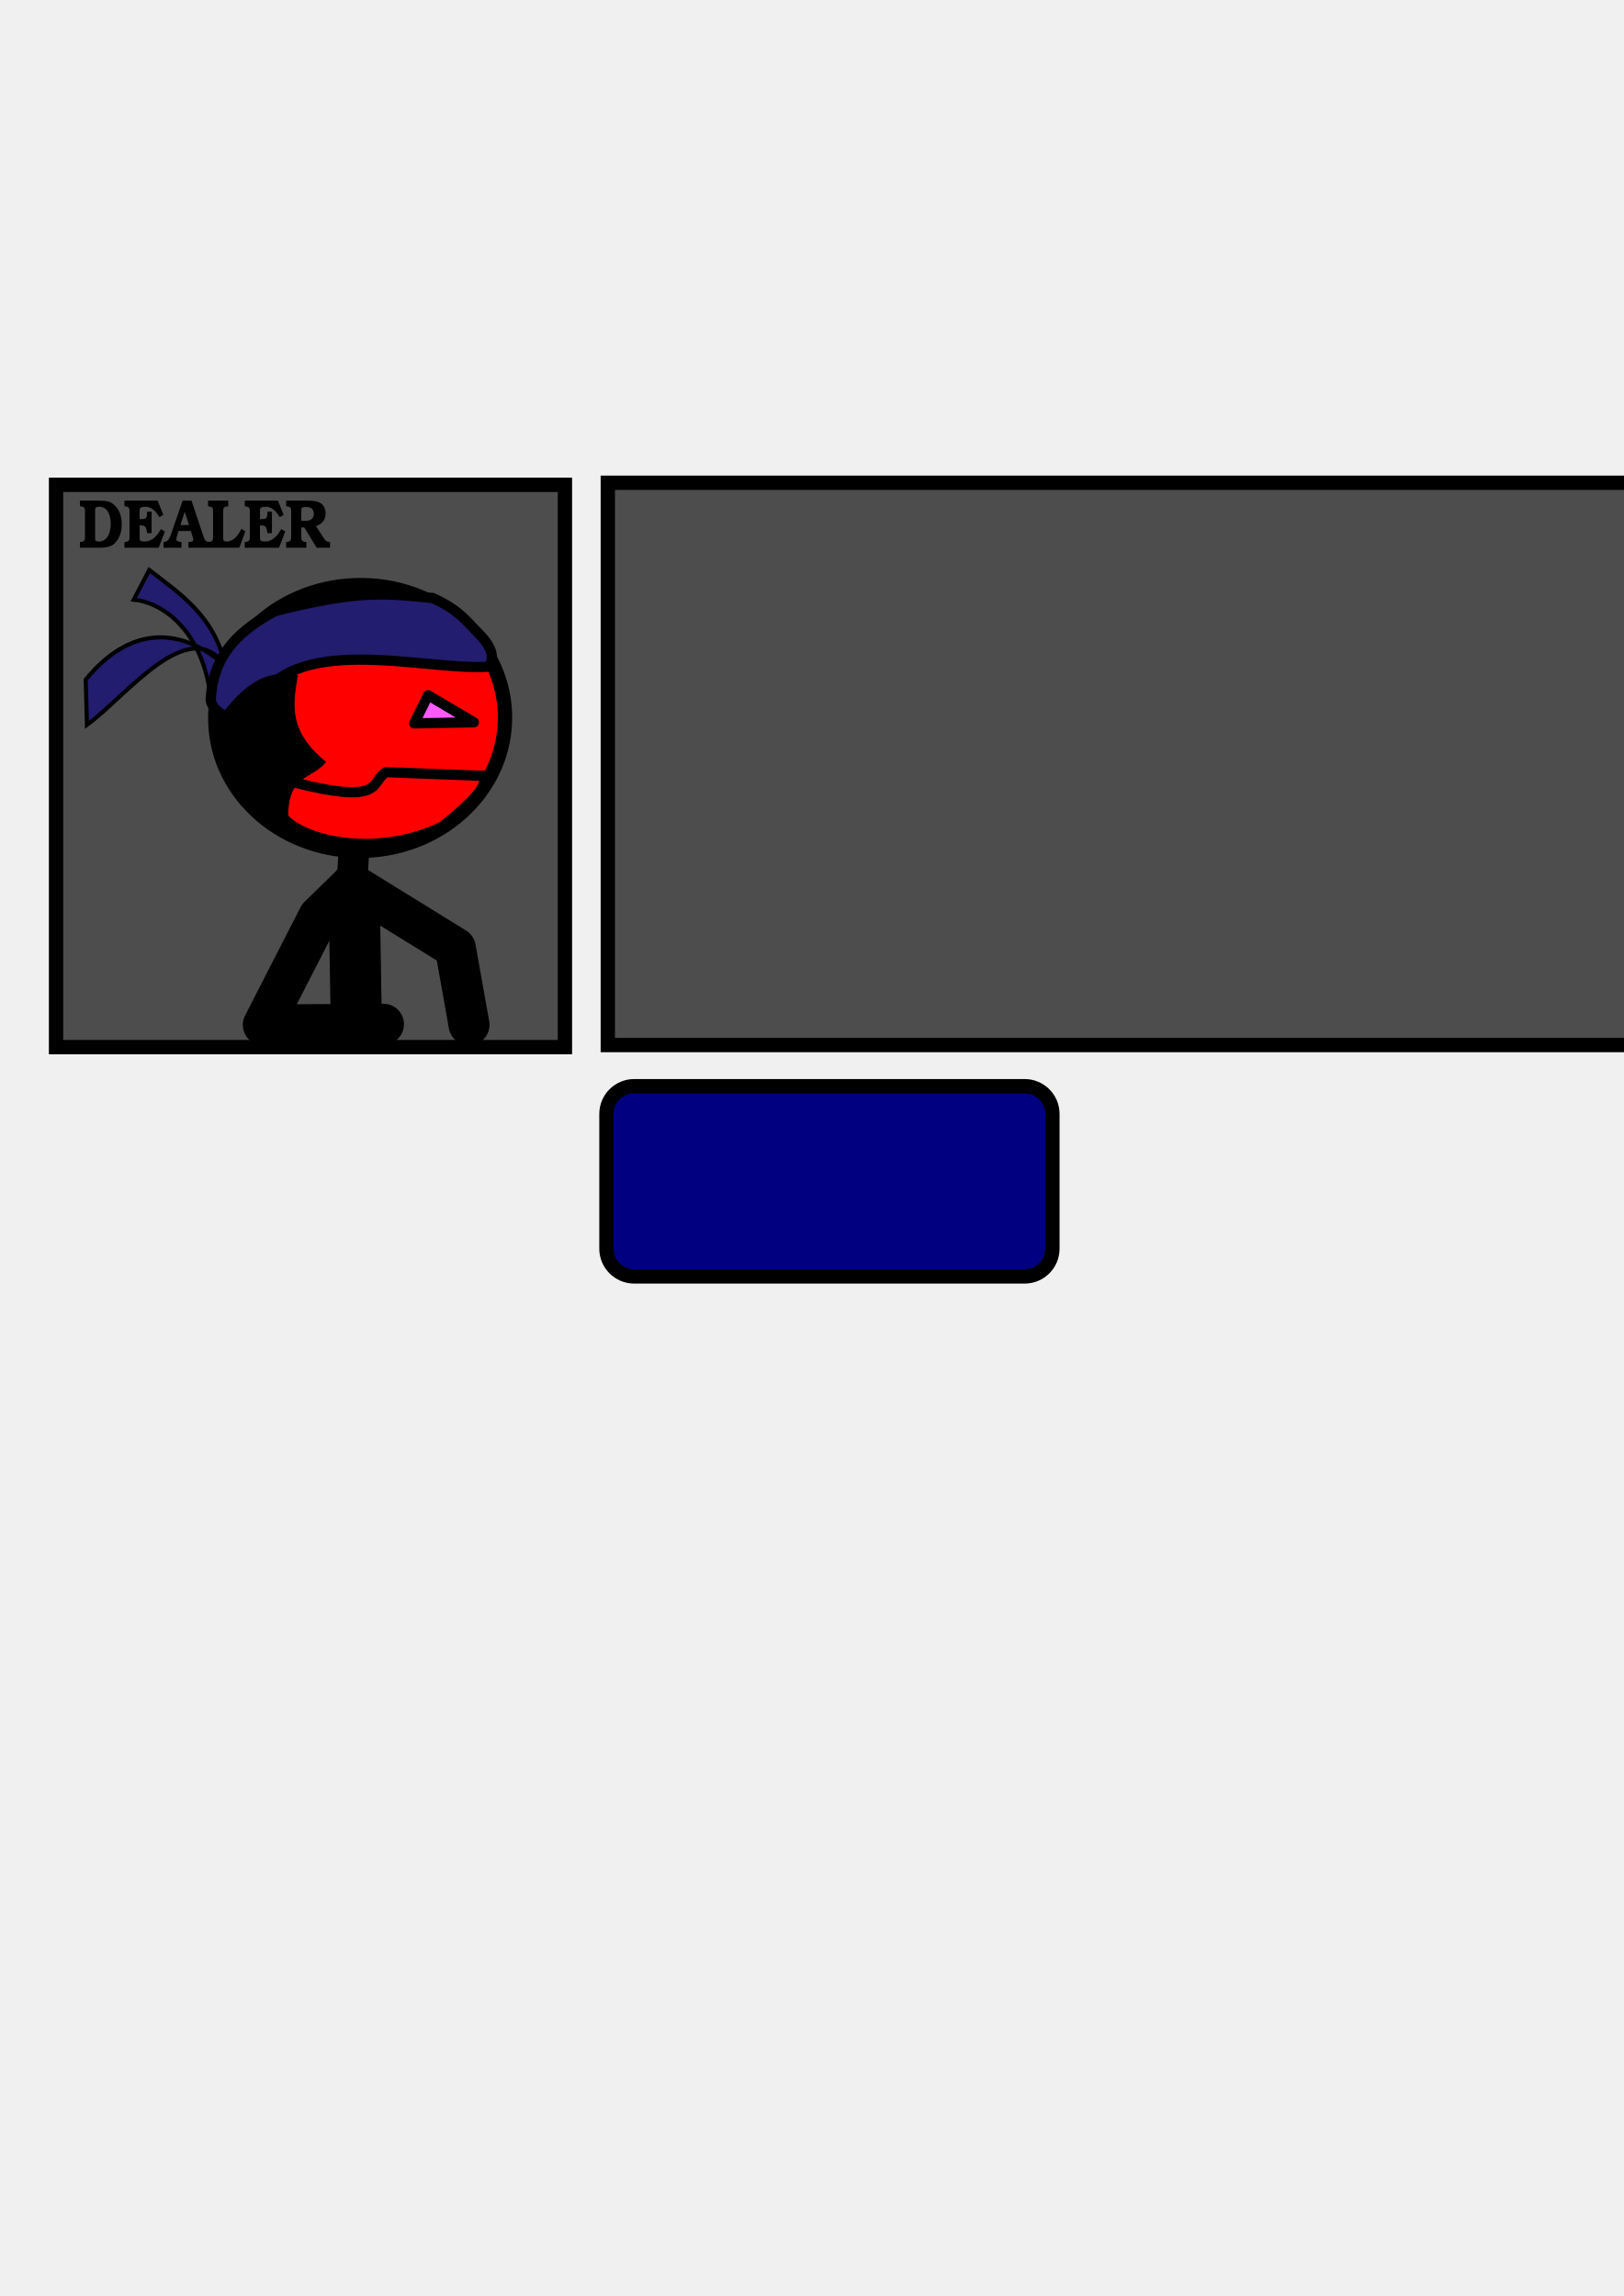
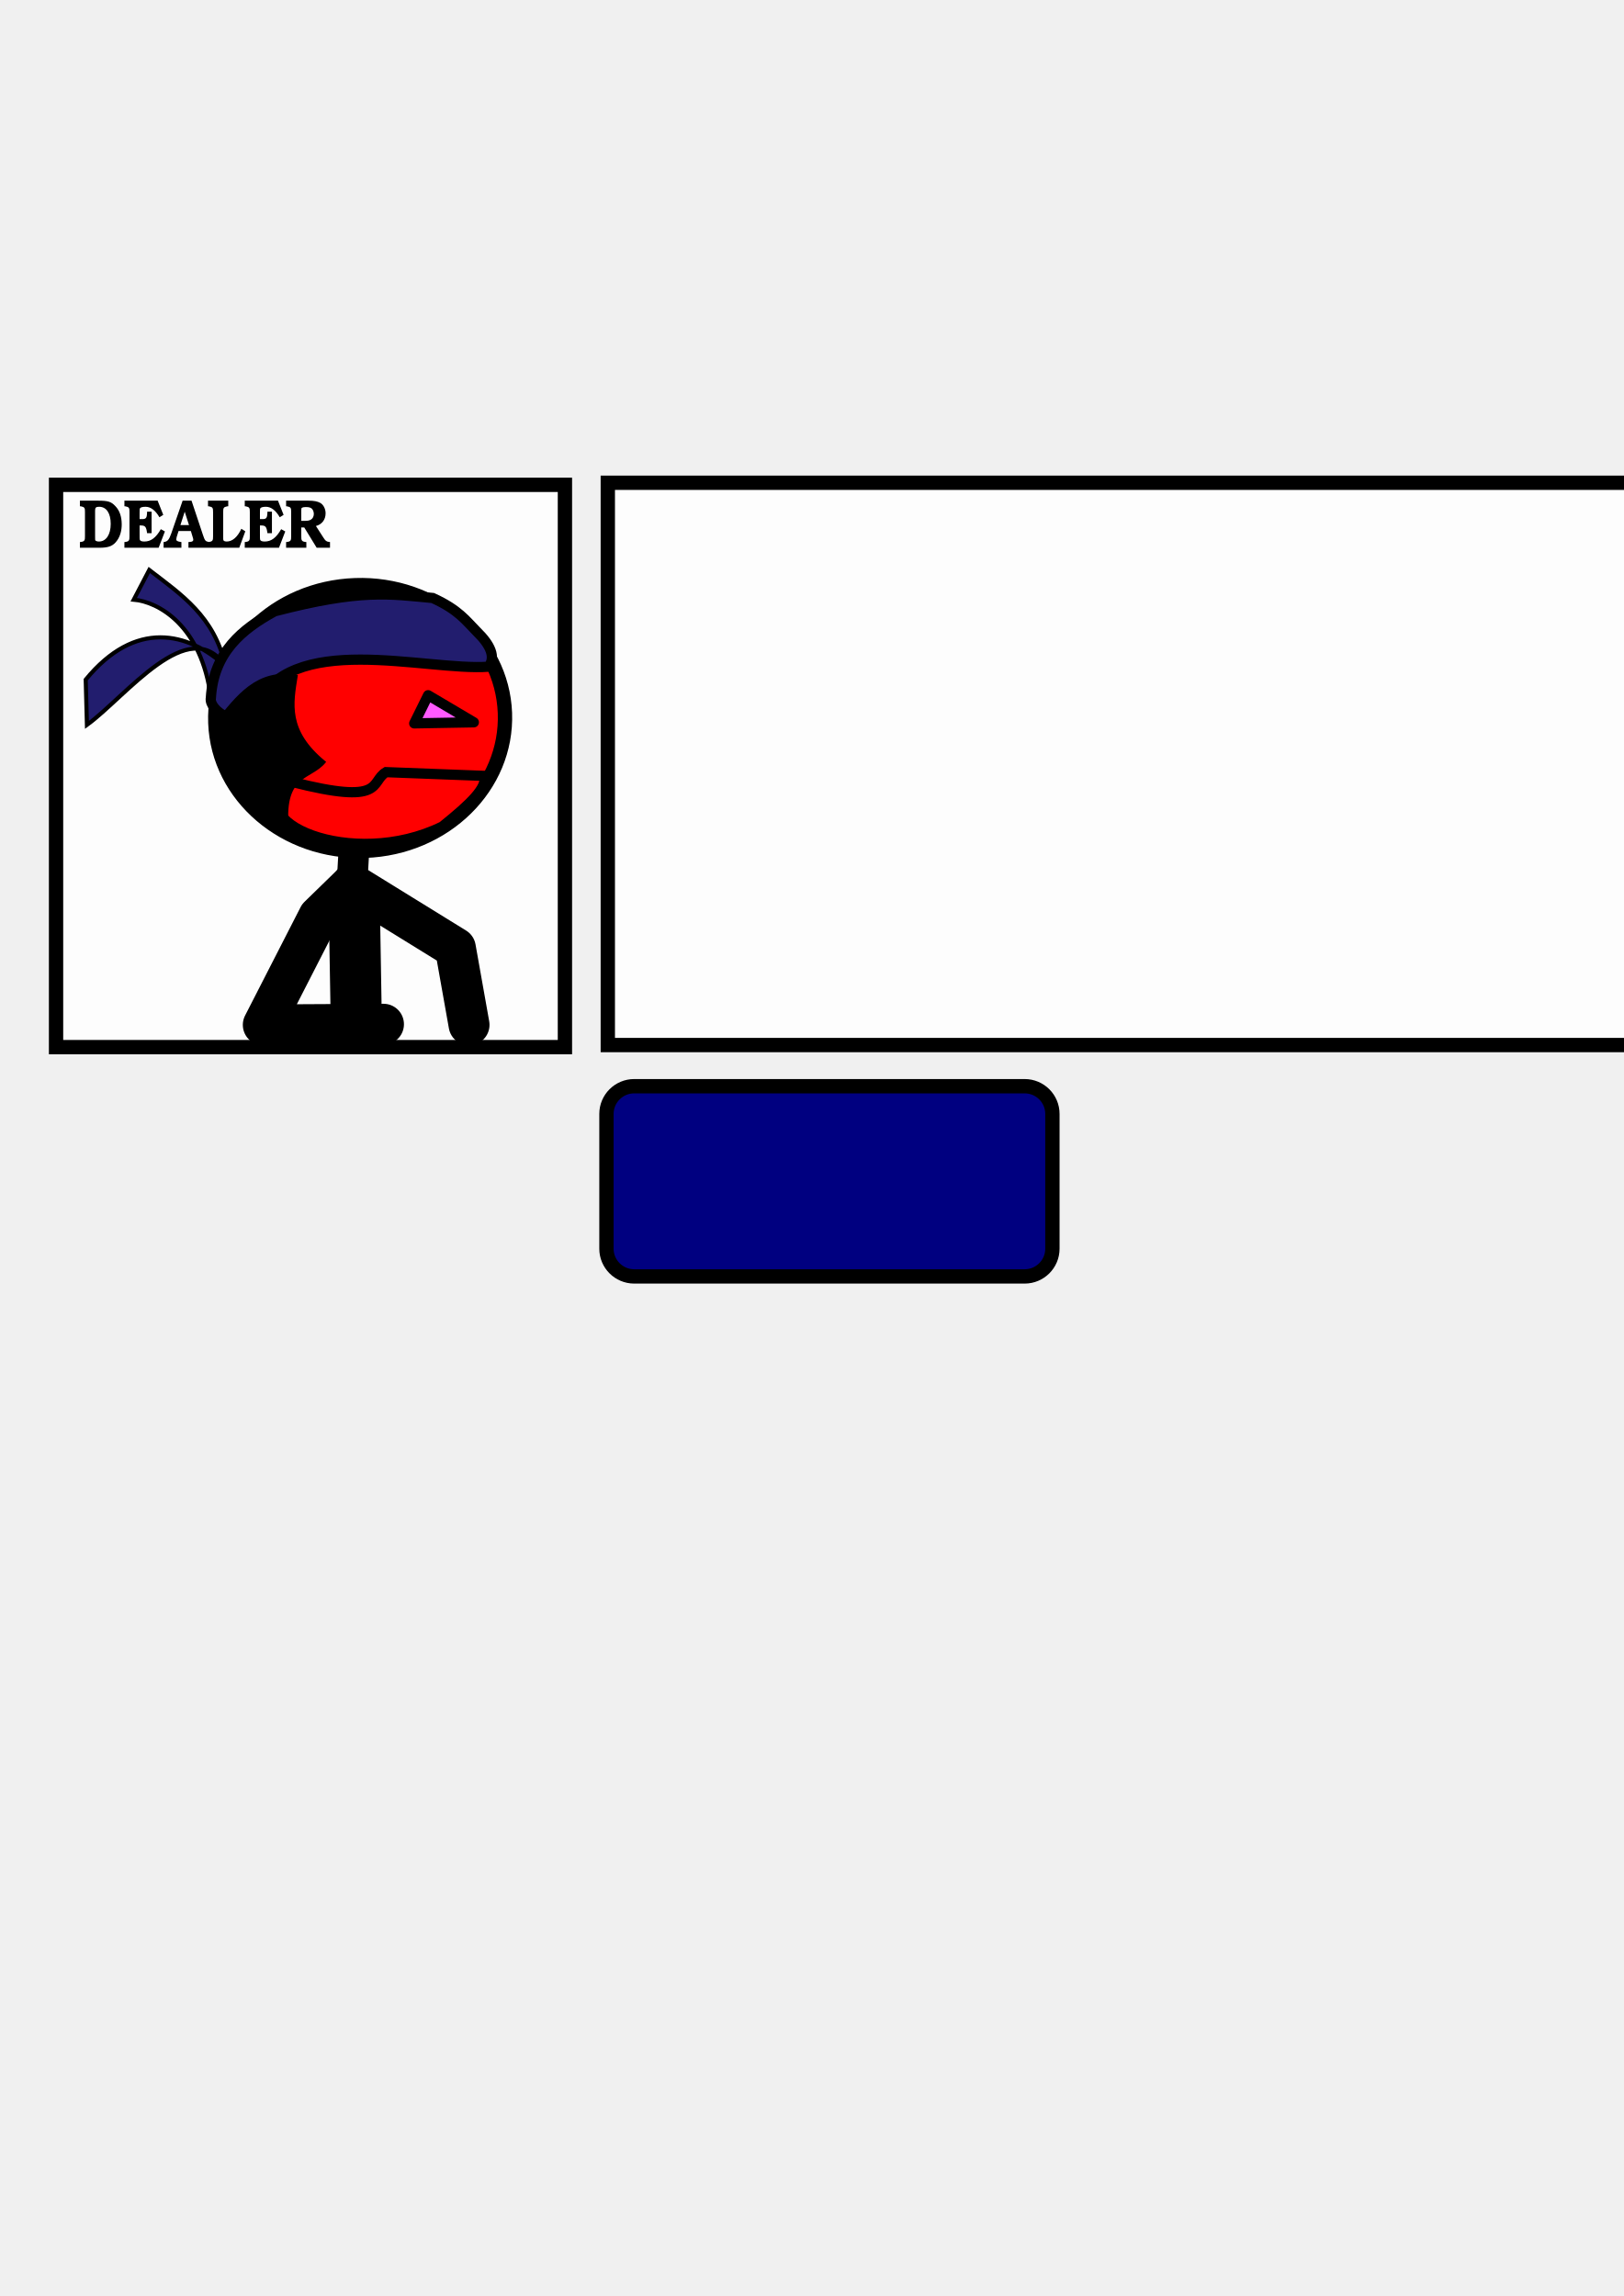
<svg xmlns="http://www.w3.org/2000/svg" width="793.701" height="1122.52" viewBox="0 0 210 297" version="1.1" id="svg11357">
  <defs id="defs11351" />
  <g id="layer1" style="display:inline">
    <g id="g1484">
-       <g id="g1393" transform="translate(98.2637,-159.5545)">
-         <rect style="opacity:1;fill:#4d4d4d;fill-opacity:1;fill-rule:nonzero;stroke:#000000;stroke-width:1.852;stroke-linecap:butt;stroke-linejoin:miter;stroke-miterlimit:4;stroke-dasharray:none;stroke-opacity:1;paint-order:normal" id="rect1232" width="65.815" height="72.735" x="-91.015" y="222.27" />
-         <path style="display:inline;fill:none;stroke:#000000;stroke-width:3.969;stroke-linecap:round;stroke-linejoin:miter;stroke-miterlimit:4;stroke-dasharray:none;stroke-opacity:1" d="m -52.74,273.921 0.317,-5.612" id="path1234" />
-         <path style="display:inline;fill:none;stroke:#000000;stroke-width:5.292;stroke-linecap:round;stroke-linejoin:round;stroke-miterlimit:4;stroke-dasharray:none;stroke-opacity:1;paint-order:normal" d="m -52.74,273.921 -4.292,4.18 -7.181,14.027 15.547,-0.084" id="path1236" />
-         <path style="display:inline;fill:none;stroke:#000000;stroke-width:5.292;stroke-linecap:round;stroke-linejoin:round;stroke-miterlimit:4;stroke-dasharray:none;stroke-opacity:1" d="m -52.74,273.921 7.03,4.342 6.34,3.916 1.77,9.945" id="path1238" />
-         <path style="display:inline;fill:#83c600;fill-opacity:1;fill-rule:nonzero;stroke:#000000;stroke-width:6.615;stroke-linecap:butt;stroke-linejoin:miter;stroke-miterlimit:4;stroke-dasharray:none;stroke-dashoffset:0;stroke-opacity:1" d="m -52.438,276.612 0.32,18.997 v 0" id="path1240" />
-         <path style="display:inline;fill:none;stroke:#000000;stroke-width:0.044px;stroke-linecap:butt;stroke-linejoin:miter;stroke-opacity:1" d="M -47.594,277.274 Z" id="path1242" />
-         <path style="display:inline;fill:none;stroke:#000000;stroke-width:0.044px;stroke-linecap:butt;stroke-linejoin:miter;stroke-opacity:1" d="m -47.594,277.274 c 0,0 0,0 0,0 z" id="path1244" />
-         <path id="path1246" d="m -80.965,237.125 c 3.149,0.27 8.788,3.311 9.976,12.703 l 1.888,-4.101 c -4.827,-4.432 -11.659,-6.086 -18.077,1.743 l 0.158,5.854 c 5.035,-3.645 13.244,-14.584 17.918,-7.597 v 0 c -1.437,-6.455 -5.721,-9.259 -9.858,-12.443 z" style="fill:#221d6e;fill-opacity:1;stroke:#000000;stroke-width:0.529;stroke-linecap:butt;stroke-linejoin:miter;stroke-miterlimit:4;stroke-dasharray:none;stroke-opacity:1" />
-         <path id="path1248" d="m -65.705,242.691 30.64,3.106 z" style="display:inline;fill:#ff912a;fill-opacity:1;stroke:#000000;stroke-width:0.908;stroke-linecap:butt;stroke-linejoin:miter;stroke-miterlimit:4;stroke-dasharray:none;stroke-opacity:1;paint-order:markers fill stroke" />
-         <path id="path1250" d="m -37.788,262.205 -3.761,1.286 -5.676,-1.207" style="display:inline;fill:#ff912a;fill-opacity:1;stroke:#000000;stroke-width:0.454;stroke-linecap:butt;stroke-linejoin:miter;stroke-miterlimit:4;stroke-dasharray:none;stroke-opacity:1" />
-         <path style="display:inline;fill:none;stroke:#000000;stroke-width:0.265px;stroke-linecap:butt;stroke-linejoin:miter;stroke-opacity:1" d="M -65.705,242.691 Z" id="path1252" />
-         <ellipse transform="matrix(0.9994018,-0.03458351,0.03738187,0.9993011,0,0)" cx="-61.087" cy="250.492" rx="18.738" ry="17.19" style="opacity:1;fill:#ff0000;fill-opacity:1;fill-rule:evenodd;stroke:#000000;stroke-width:1.852;stroke-linejoin:round;stroke-miterlimit:4;stroke-dasharray:none;stroke-opacity:1;paint-order:normal" id="ellipse1254" />
-         <path style="fill:#ff5aff;fill-opacity:1;stroke:#000000;stroke-width:1.323;stroke-linecap:butt;stroke-linejoin:round;stroke-miterlimit:4;stroke-dasharray:none;stroke-opacity:1" d="m -42.895,249.485 -1.797,3.641 7.711,-0.138 z" id="path1256" />
-         <path id="path1258" d="m -62.752,238.635 c 11.229,-2.924 14.86,-2.244 20.455,-1.725 3.386,1.544 4.3,2.937 5.718,4.361 1.788,1.747 2.44,3.283 1.514,4.527 -8.228,0.595 -25.964,-4.865 -30.254,5.477 -0.752,1.813 -2.471,1.511 -3.677,0.983 -1.217,-0.533 -2.153,-1.602 -1.994,-2.429 0.35,-5.901 4.048,-8.903 8.237,-11.193 z" style="fill:#221d6e;fill-opacity:1;stroke:#000000;stroke-width:1.323;stroke-linecap:butt;stroke-linejoin:miter;stroke-miterlimit:4;stroke-dasharray:none;stroke-opacity:1" />
-         <path id="path1260" d="m -35.584,259.922 -12.751,-0.487 c -2.132,1.265 -0.022,4.383 -12.241,1.242 -7.128,5.037 7.839,11.549 19.536,5.785 3.746,-3.013 5.736,-4.98 5.457,-6.539 z" style="fill:#ff0000;stroke:#000000;stroke-width:1.323;stroke-linecap:butt;stroke-linejoin:miter;stroke-miterlimit:4;stroke-dasharray:none;stroke-opacity:1" />
-         <path id="path1262" d="m -59.891,246.989 c -0.562,3.554 -1.317,7.091 3.627,11.142 -1.862,2.258 -5.309,1.448 -4.811,8.273 -2.321,-0.348 -2.265,-0.532 -3.359,-1.425 -3.175,-2.591 -6.455,-5.954 -5.884,-11.937 2.708,-3.396 5.325,-6.955 10.427,-6.053 z" style="fill:#000000;fill-opacity:1;stroke:#000000;stroke-width:0.265px;stroke-linecap:butt;stroke-linejoin:miter;stroke-opacity:1" />
-         <text xml:space="preserve" style="font-style:normal;font-weight:normal;font-size:61.158px;line-height:1.25;font-family:sans-serif;letter-spacing:0px;word-spacing:0px;fill:#000000;fill-opacity:1;stroke:none;stroke-width:0.265" x="-96.7" y="209.846" id="text1272" transform="scale(0.9107467,1.098)">
-           <tspan id="tspan1270" x="-96.7" y="209.846" style="font-style:normal;font-variant:normal;font-weight:bold;font-stretch:normal;font-size:8.154px;font-family:'Bookman Old Style';-inkscape-font-specification:'Bookman Old Style';fill:#000000;fill-opacity:1;stroke-width:0.265">DEALER</tspan>
-         </text>
-       </g>
-       <rect style="opacity:1;fill:#4d4d4d;fill-opacity:1;fill-rule:nonzero;stroke:#000000;stroke-width:1.852;stroke-linecap:butt;stroke-linejoin:miter;stroke-miterlimit:4;stroke-dasharray:none;stroke-opacity:1;paint-order:normal" id="rect1373" width="143.669" height="72.735" x="78.61" y="62.448" />
+       <rect y="62.716" x="7.249" height="72.735" width="65.815" id="rect1232" style="opacity:1;fill:#ffffff;fill-opacity:0.882;fill-rule:nonzero;stroke:#000000;stroke-width:1.852;stroke-linecap:butt;stroke-linejoin:miter;stroke-miterlimit:4;stroke-dasharray:none;stroke-opacity:1;paint-order:normal" />
+       <path id="path1234" d="m 45.524,114.367 0.317,-5.612" style="display:inline;fill:none;stroke:#000000;stroke-width:3.969;stroke-linecap:round;stroke-linejoin:miter;stroke-miterlimit:4;stroke-dasharray:none;stroke-opacity:1" />
+       <path id="path1236" d="m 45.524,114.367 -4.292,4.18 -7.181,14.027 15.547,-0.084" style="display:inline;fill:none;stroke:#000000;stroke-width:5.292;stroke-linecap:round;stroke-linejoin:round;stroke-miterlimit:4;stroke-dasharray:none;stroke-opacity:1;paint-order:normal" />
+       <path id="path1238" d="m 45.524,114.367 7.03,4.342 6.34,3.916 1.77,9.945" style="display:inline;fill:none;stroke:#000000;stroke-width:5.292;stroke-linecap:round;stroke-linejoin:round;stroke-miterlimit:4;stroke-dasharray:none;stroke-opacity:1" />
+       <path id="path1240" d="m 45.825,117.058 0.32,18.997 v 0" style="display:inline;fill:#83c600;fill-opacity:1;fill-rule:nonzero;stroke:#000000;stroke-width:6.615;stroke-linecap:butt;stroke-linejoin:miter;stroke-miterlimit:4;stroke-dasharray:none;stroke-dashoffset:0;stroke-opacity:1" />
+       <path id="path1242" d="M 50.67,117.72 Z" style="display:inline;fill:none;stroke:#000000;stroke-width:0.044px;stroke-linecap:butt;stroke-linejoin:miter;stroke-opacity:1" />
+       <path id="path1244" d="m 50.67,117.72 c 0,0 0,0 0,0 z" style="display:inline;fill:none;stroke:#000000;stroke-width:0.044px;stroke-linecap:butt;stroke-linejoin:miter;stroke-opacity:1" />
+       <path style="fill:#221d6e;fill-opacity:1;stroke:#000000;stroke-width:0.529;stroke-linecap:butt;stroke-linejoin:miter;stroke-miterlimit:4;stroke-dasharray:none;stroke-opacity:1" d="m 17.298,77.57 c 3.149,0.27 8.788,3.311 9.976,12.703 l 1.888,-4.101 c -4.827,-4.432 -11.659,-6.086 -18.077,1.743 l 0.158,5.854 c 5.035,-3.645 13.244,-14.584 17.918,-7.597 v 0 c -1.437,-6.455 -5.721,-9.259 -9.858,-12.443 z" id="path1246" />
+       <path style="display:inline;fill:#ff912a;fill-opacity:1;stroke:#000000;stroke-width:0.908;stroke-linecap:butt;stroke-linejoin:miter;stroke-miterlimit:4;stroke-dasharray:none;stroke-opacity:1;paint-order:markers fill stroke" d="m 32.559,83.136 30.64,3.106 z" id="path1248" />
+       <path style="display:inline;fill:#ff912a;fill-opacity:1;stroke:#000000;stroke-width:0.454;stroke-linecap:butt;stroke-linejoin:miter;stroke-miterlimit:4;stroke-dasharray:none;stroke-opacity:1" d="m 60.476,102.65 -3.761,1.286 -5.676,-1.207" id="path1250" />
+       <path id="path1252" d="M 32.559,83.136 Z" style="display:inline;fill:none;stroke:#000000;stroke-width:0.265px;stroke-linecap:butt;stroke-linejoin:miter;stroke-opacity:1" />
+       <ellipse id="ellipse1254" style="opacity:1;fill:#ff0000;fill-opacity:1;fill-rule:evenodd;stroke:#000000;stroke-width:1.852;stroke-linejoin:round;stroke-miterlimit:4;stroke-dasharray:none;stroke-opacity:1;paint-order:normal" ry="17.19" rx="18.738" cy="94.431" cx="43.073" transform="matrix(0.9994018,-0.03458351,0.03738187,0.9993011,0,0)" />
+       <path id="path1256" d="m 55.369,89.931 -1.797,3.641 7.711,-0.138 z" style="fill:#ff5aff;fill-opacity:1;stroke:#000000;stroke-width:1.323;stroke-linecap:butt;stroke-linejoin:round;stroke-miterlimit:4;stroke-dasharray:none;stroke-opacity:1" />
+       <path style="fill:#221d6e;fill-opacity:1;stroke:#000000;stroke-width:1.323;stroke-linecap:butt;stroke-linejoin:miter;stroke-miterlimit:4;stroke-dasharray:none;stroke-opacity:1" d="m 35.511,79.08 c 11.229,-2.924 14.86,-2.244 20.455,-1.725 3.386,1.544 4.3,2.937 5.718,4.361 1.788,1.747 2.44,3.283 1.514,4.527 -8.228,0.595 -25.964,-4.865 -30.254,5.477 -0.752,1.813 -2.471,1.511 -3.677,0.983 -1.217,-0.533 -2.153,-1.602 -1.994,-2.429 0.35,-5.901 4.048,-8.903 8.237,-11.193 z" id="path1258" />
+       <path style="fill:#ff0000;stroke:#000000;stroke-width:1.323;stroke-linecap:butt;stroke-linejoin:miter;stroke-miterlimit:4;stroke-dasharray:none;stroke-opacity:1" d="M 62.68,100.367 49.929,99.88 c -2.132,1.265 -0.022,4.383 -12.241,1.242 -7.128,5.037 7.839,11.549 19.536,5.785 3.746,-3.013 5.736,-4.98 5.457,-6.539 z" id="path1260" />
+       <path style="fill:#000000;fill-opacity:1;stroke:#000000;stroke-width:0.265px;stroke-linecap:butt;stroke-linejoin:miter;stroke-opacity:1" d="m 38.372,87.434 c -0.562,3.554 -1.317,7.091 3.627,11.142 -1.862,2.258 -5.309,1.448 -4.811,8.273 -2.321,-0.348 -2.265,-0.532 -3.359,-1.425 -3.175,-2.591 -6.455,-5.954 -5.884,-11.937 2.708,-3.396 5.325,-6.955 10.427,-6.053 z" id="path1262" />
+       <text transform="scale(0.9107467,1.098)" id="text1272" y="64.532" x="11.193" style="font-style:normal;font-weight:normal;font-size:61.158px;line-height:1.25;font-family:sans-serif;letter-spacing:0px;word-spacing:0px;fill:#000000;fill-opacity:1;stroke:none;stroke-width:0.265" xml:space="preserve">
+         <tspan style="font-style:normal;font-variant:normal;font-weight:bold;font-stretch:normal;font-size:8.154px;font-family:'Bookman Old Style';-inkscape-font-specification:'Bookman Old Style';fill:#000000;fill-opacity:1;stroke-width:0.265" y="64.532" x="11.193" id="tspan1270">DEALER</tspan>
+       </text>
+       <rect style="opacity:1;fill:#ffffff;fill-opacity:0.882;fill-rule:nonzero;stroke:#000000;stroke-width:1.852;stroke-linecap:butt;stroke-linejoin:miter;stroke-miterlimit:4;stroke-dasharray:none;stroke-opacity:1;paint-order:normal" id="rect1373" width="143.669" height="72.735" x="78.61" y="62.448" />
      <rect style="display:inline;opacity:1;fill:#000080;fill-opacity:1;fill-rule:nonzero;stroke:#000000;stroke-width:1.852;stroke-linecap:round;stroke-linejoin:round;stroke-miterlimit:4;stroke-dasharray:none;stroke-opacity:1;paint-order:normal" id="rect1373-1" width="57.679" height="24.606" x="78.434" y="140.506" ry="3.591" />
    </g>
  </g>
  <g id="layer10" style="display:none">
    <rect style="opacity:1;vector-effect:none;fill:none;fill-opacity:1;fill-rule:evenodd;stroke:#000000;stroke-width:0.334;stroke-linecap:butt;stroke-linejoin:round;stroke-miterlimit:4;stroke-dasharray:none;stroke-dashoffset:0;stroke-opacity:1" id="rect12625" width="39.354" height="52.583" x="-200.418" y="-132.468" ry="0.288" />
    <rect style="display:inline;opacity:1;vector-effect:none;fill:none;fill-opacity:1;fill-rule:evenodd;stroke:#000000;stroke-width:0.334;stroke-linecap:butt;stroke-linejoin:round;stroke-miterlimit:4;stroke-dasharray:none;stroke-dashoffset:0;stroke-opacity:1" id="rect12625-8" width="39.354" height="52.583" x="-161.064" y="-132.468" ry="0.288" />
    <rect style="display:inline;opacity:1;vector-effect:none;fill:none;fill-opacity:1;fill-rule:evenodd;stroke:#000000;stroke-width:0.334;stroke-linecap:butt;stroke-linejoin:round;stroke-miterlimit:4;stroke-dasharray:none;stroke-dashoffset:0;stroke-opacity:1" id="rect12625-4" width="39.354" height="52.583" x="-121.71" y="-132.468" ry="0.288" />
    <rect style="display:inline;opacity:1;vector-effect:none;fill:none;fill-opacity:1;fill-rule:evenodd;stroke:#000000;stroke-width:0.334;stroke-linecap:butt;stroke-linejoin:round;stroke-miterlimit:4;stroke-dasharray:none;stroke-dashoffset:0;stroke-opacity:1" id="rect12625-6" width="39.354" height="52.583" x="-82.356" y="-132.468" ry="0.288" />
    <rect style="display:inline;opacity:1;vector-effect:none;fill:none;fill-opacity:1;fill-rule:evenodd;stroke:#000000;stroke-width:0.334;stroke-linecap:butt;stroke-linejoin:round;stroke-miterlimit:4;stroke-dasharray:none;stroke-dashoffset:0;stroke-opacity:1" id="rect12625-44" width="39.354" height="52.583" x="-43.002" y="-132.468" ry="0.288" />
    <rect style="display:inline;opacity:1;vector-effect:none;fill:none;fill-opacity:1;fill-rule:evenodd;stroke:#000000;stroke-width:0.334;stroke-linecap:butt;stroke-linejoin:round;stroke-miterlimit:4;stroke-dasharray:none;stroke-dashoffset:0;stroke-opacity:1" id="rect12625-7" width="39.354" height="52.583" x="-200.418" y="-79.885" ry="0.288" />
    <rect style="display:inline;opacity:1;vector-effect:none;fill:none;fill-opacity:1;fill-rule:evenodd;stroke:#000000;stroke-width:0.334;stroke-linecap:butt;stroke-linejoin:round;stroke-miterlimit:4;stroke-dasharray:none;stroke-dashoffset:0;stroke-opacity:1" id="rect12625-8-4" width="39.354" height="52.583" x="-161.064" y="-79.885" ry="0.288" />
    <rect style="display:inline;opacity:1;vector-effect:none;fill:none;fill-opacity:1;fill-rule:evenodd;stroke:#000000;stroke-width:0.334;stroke-linecap:butt;stroke-linejoin:round;stroke-miterlimit:4;stroke-dasharray:none;stroke-dashoffset:0;stroke-opacity:1" id="rect12625-4-2" width="39.354" height="52.583" x="-121.71" y="-79.885" ry="0.288" />
    <rect style="display:inline;opacity:1;vector-effect:none;fill:none;fill-opacity:1;fill-rule:evenodd;stroke:#000000;stroke-width:0.334;stroke-linecap:butt;stroke-linejoin:round;stroke-miterlimit:4;stroke-dasharray:none;stroke-dashoffset:0;stroke-opacity:1" id="rect12625-6-6" width="39.354" height="52.583" x="-82.356" y="-79.885" ry="0.288" />
    <rect style="display:inline;opacity:1;vector-effect:none;fill:none;fill-opacity:1;fill-rule:evenodd;stroke:#000000;stroke-width:0.334;stroke-linecap:butt;stroke-linejoin:round;stroke-miterlimit:4;stroke-dasharray:none;stroke-dashoffset:0;stroke-opacity:1" id="rect12625-44-3" width="39.354" height="52.583" x="-43.002" y="-79.885" ry="0.288" />
    <rect style="display:inline;opacity:1;vector-effect:none;fill:none;fill-opacity:1;fill-rule:evenodd;stroke:#000000;stroke-width:0.334;stroke-linecap:butt;stroke-linejoin:round;stroke-miterlimit:4;stroke-dasharray:none;stroke-dashoffset:0;stroke-opacity:1" id="rect12625-44-1" width="39.354" height="52.583" x="-3.648" y="-132.468" ry="0.288" />
    <rect style="display:inline;opacity:1;vector-effect:none;fill:none;fill-opacity:1;fill-rule:evenodd;stroke:#000000;stroke-width:0.334;stroke-linecap:butt;stroke-linejoin:round;stroke-miterlimit:4;stroke-dasharray:none;stroke-dashoffset:0;stroke-opacity:1" id="rect12625-44-5" width="39.354" height="52.583" x="-3.648" y="-79.885" ry="0.288" />
  </g>
</svg>
